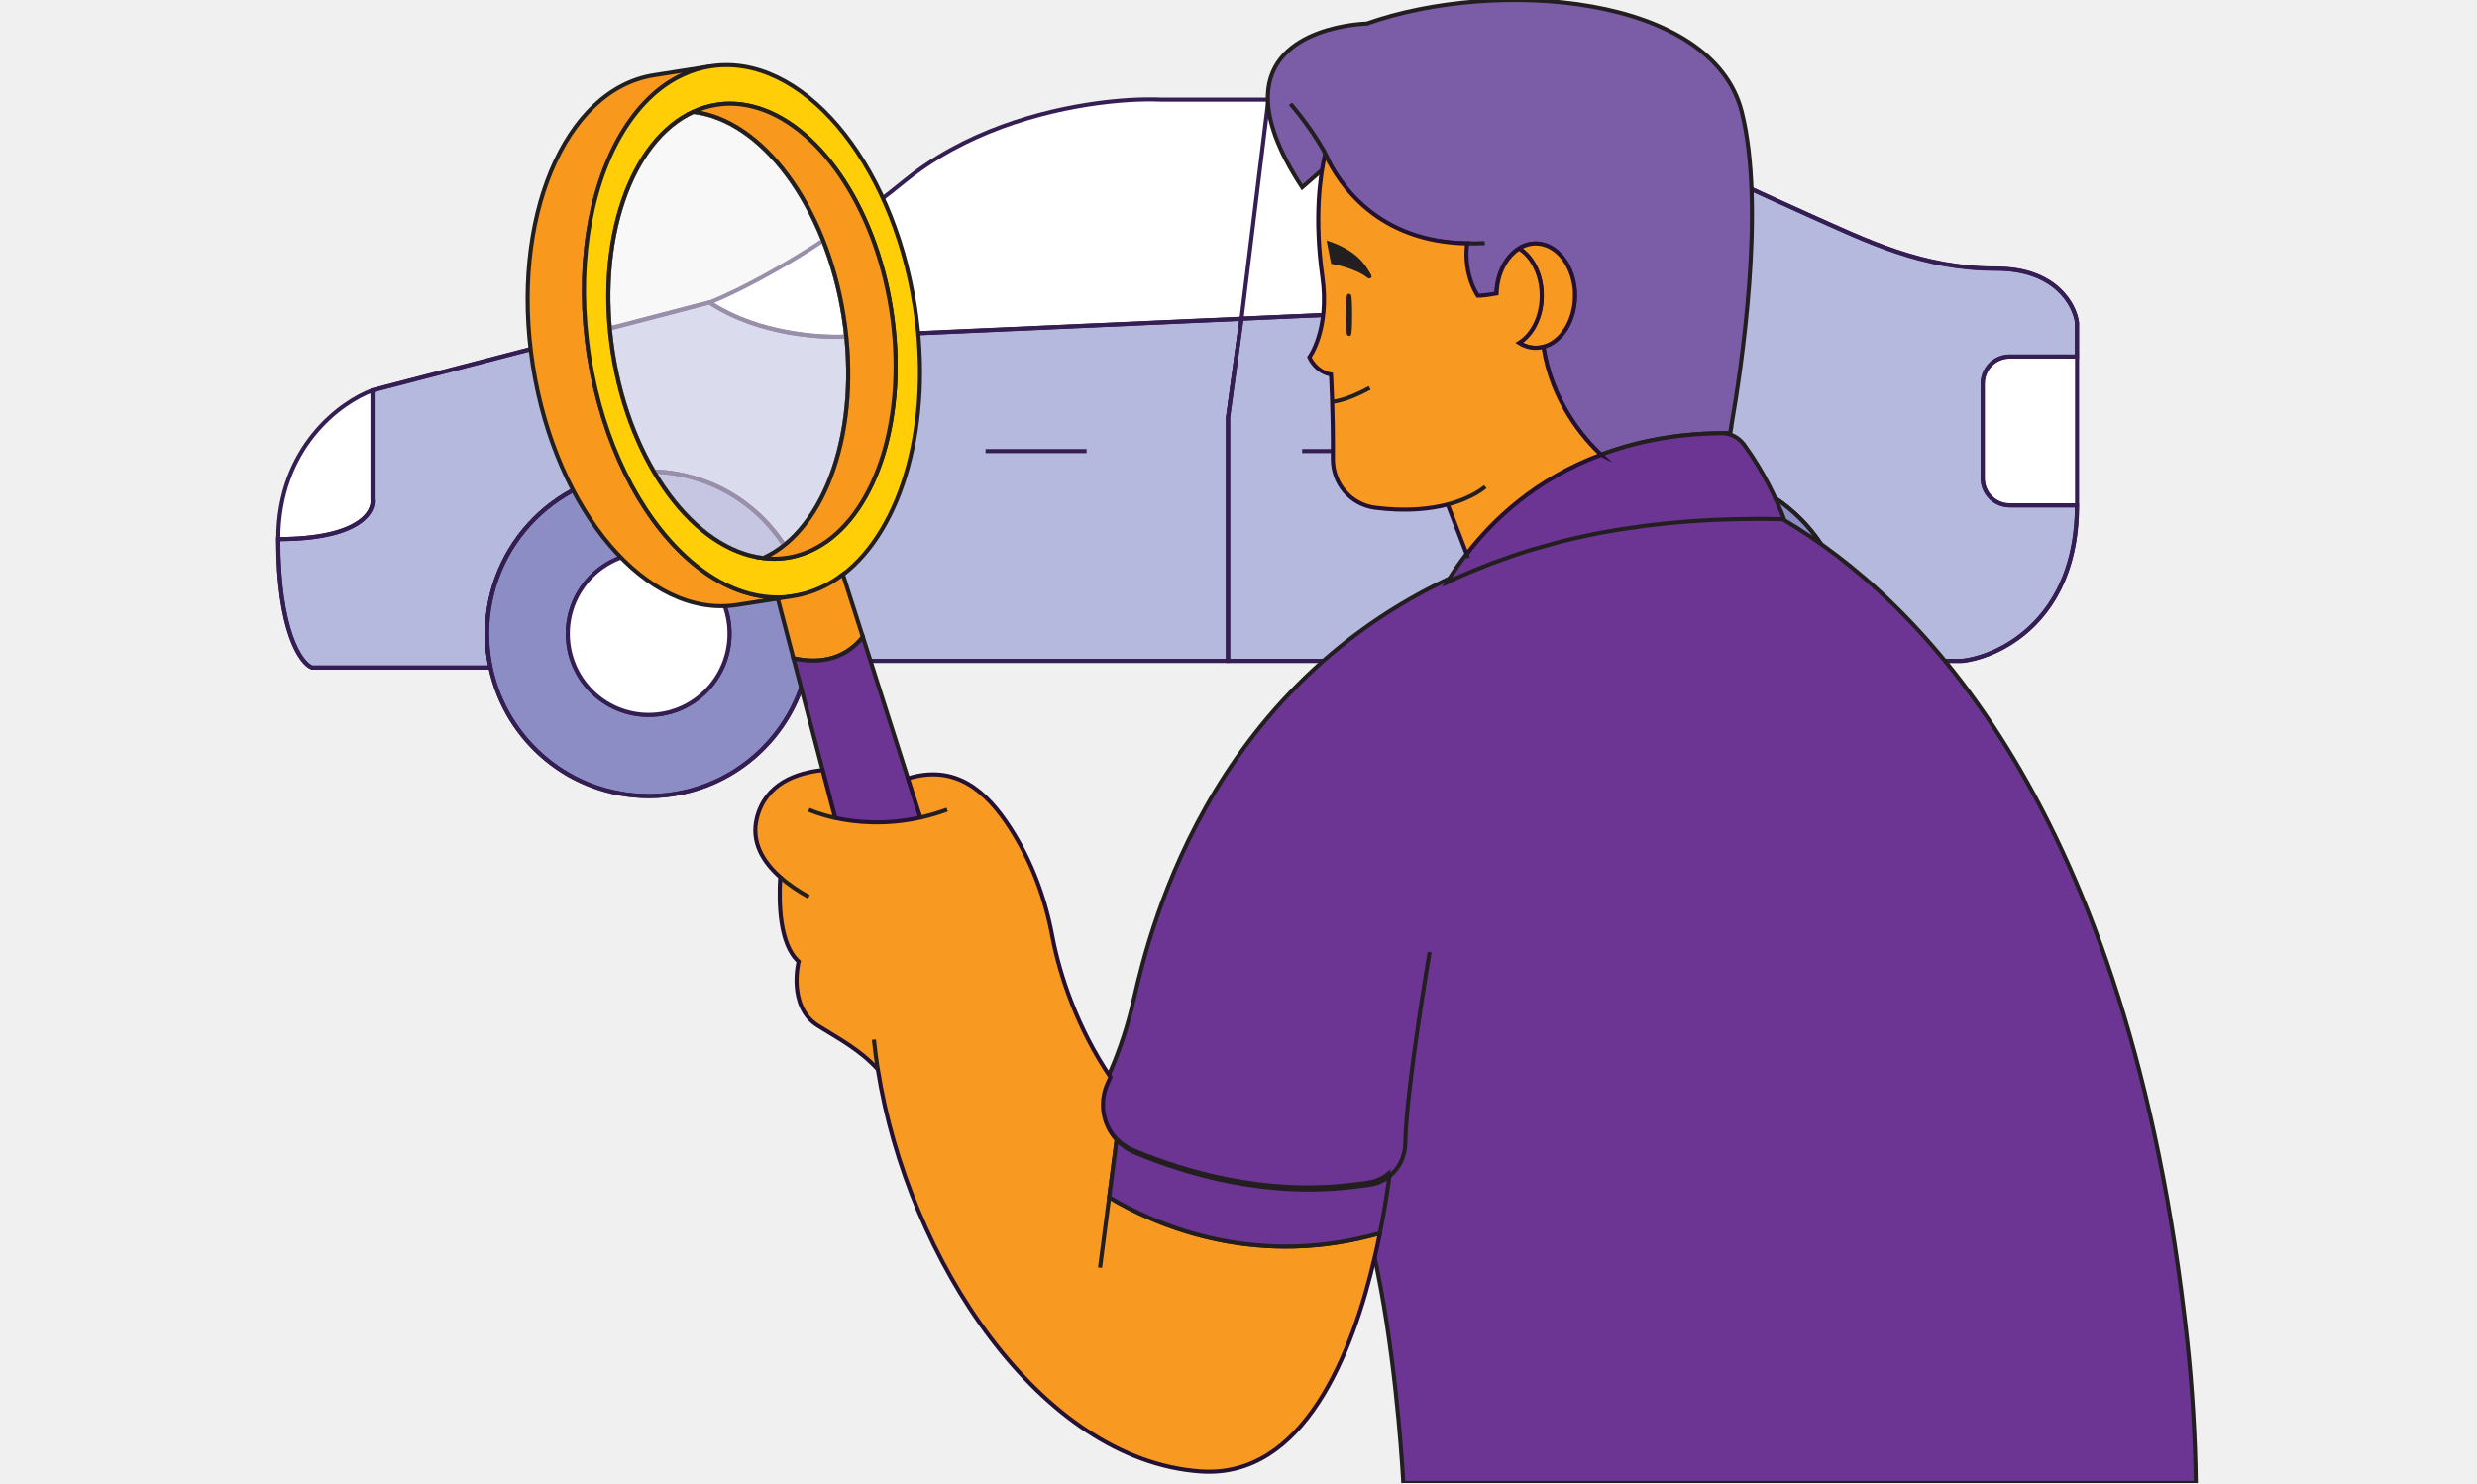
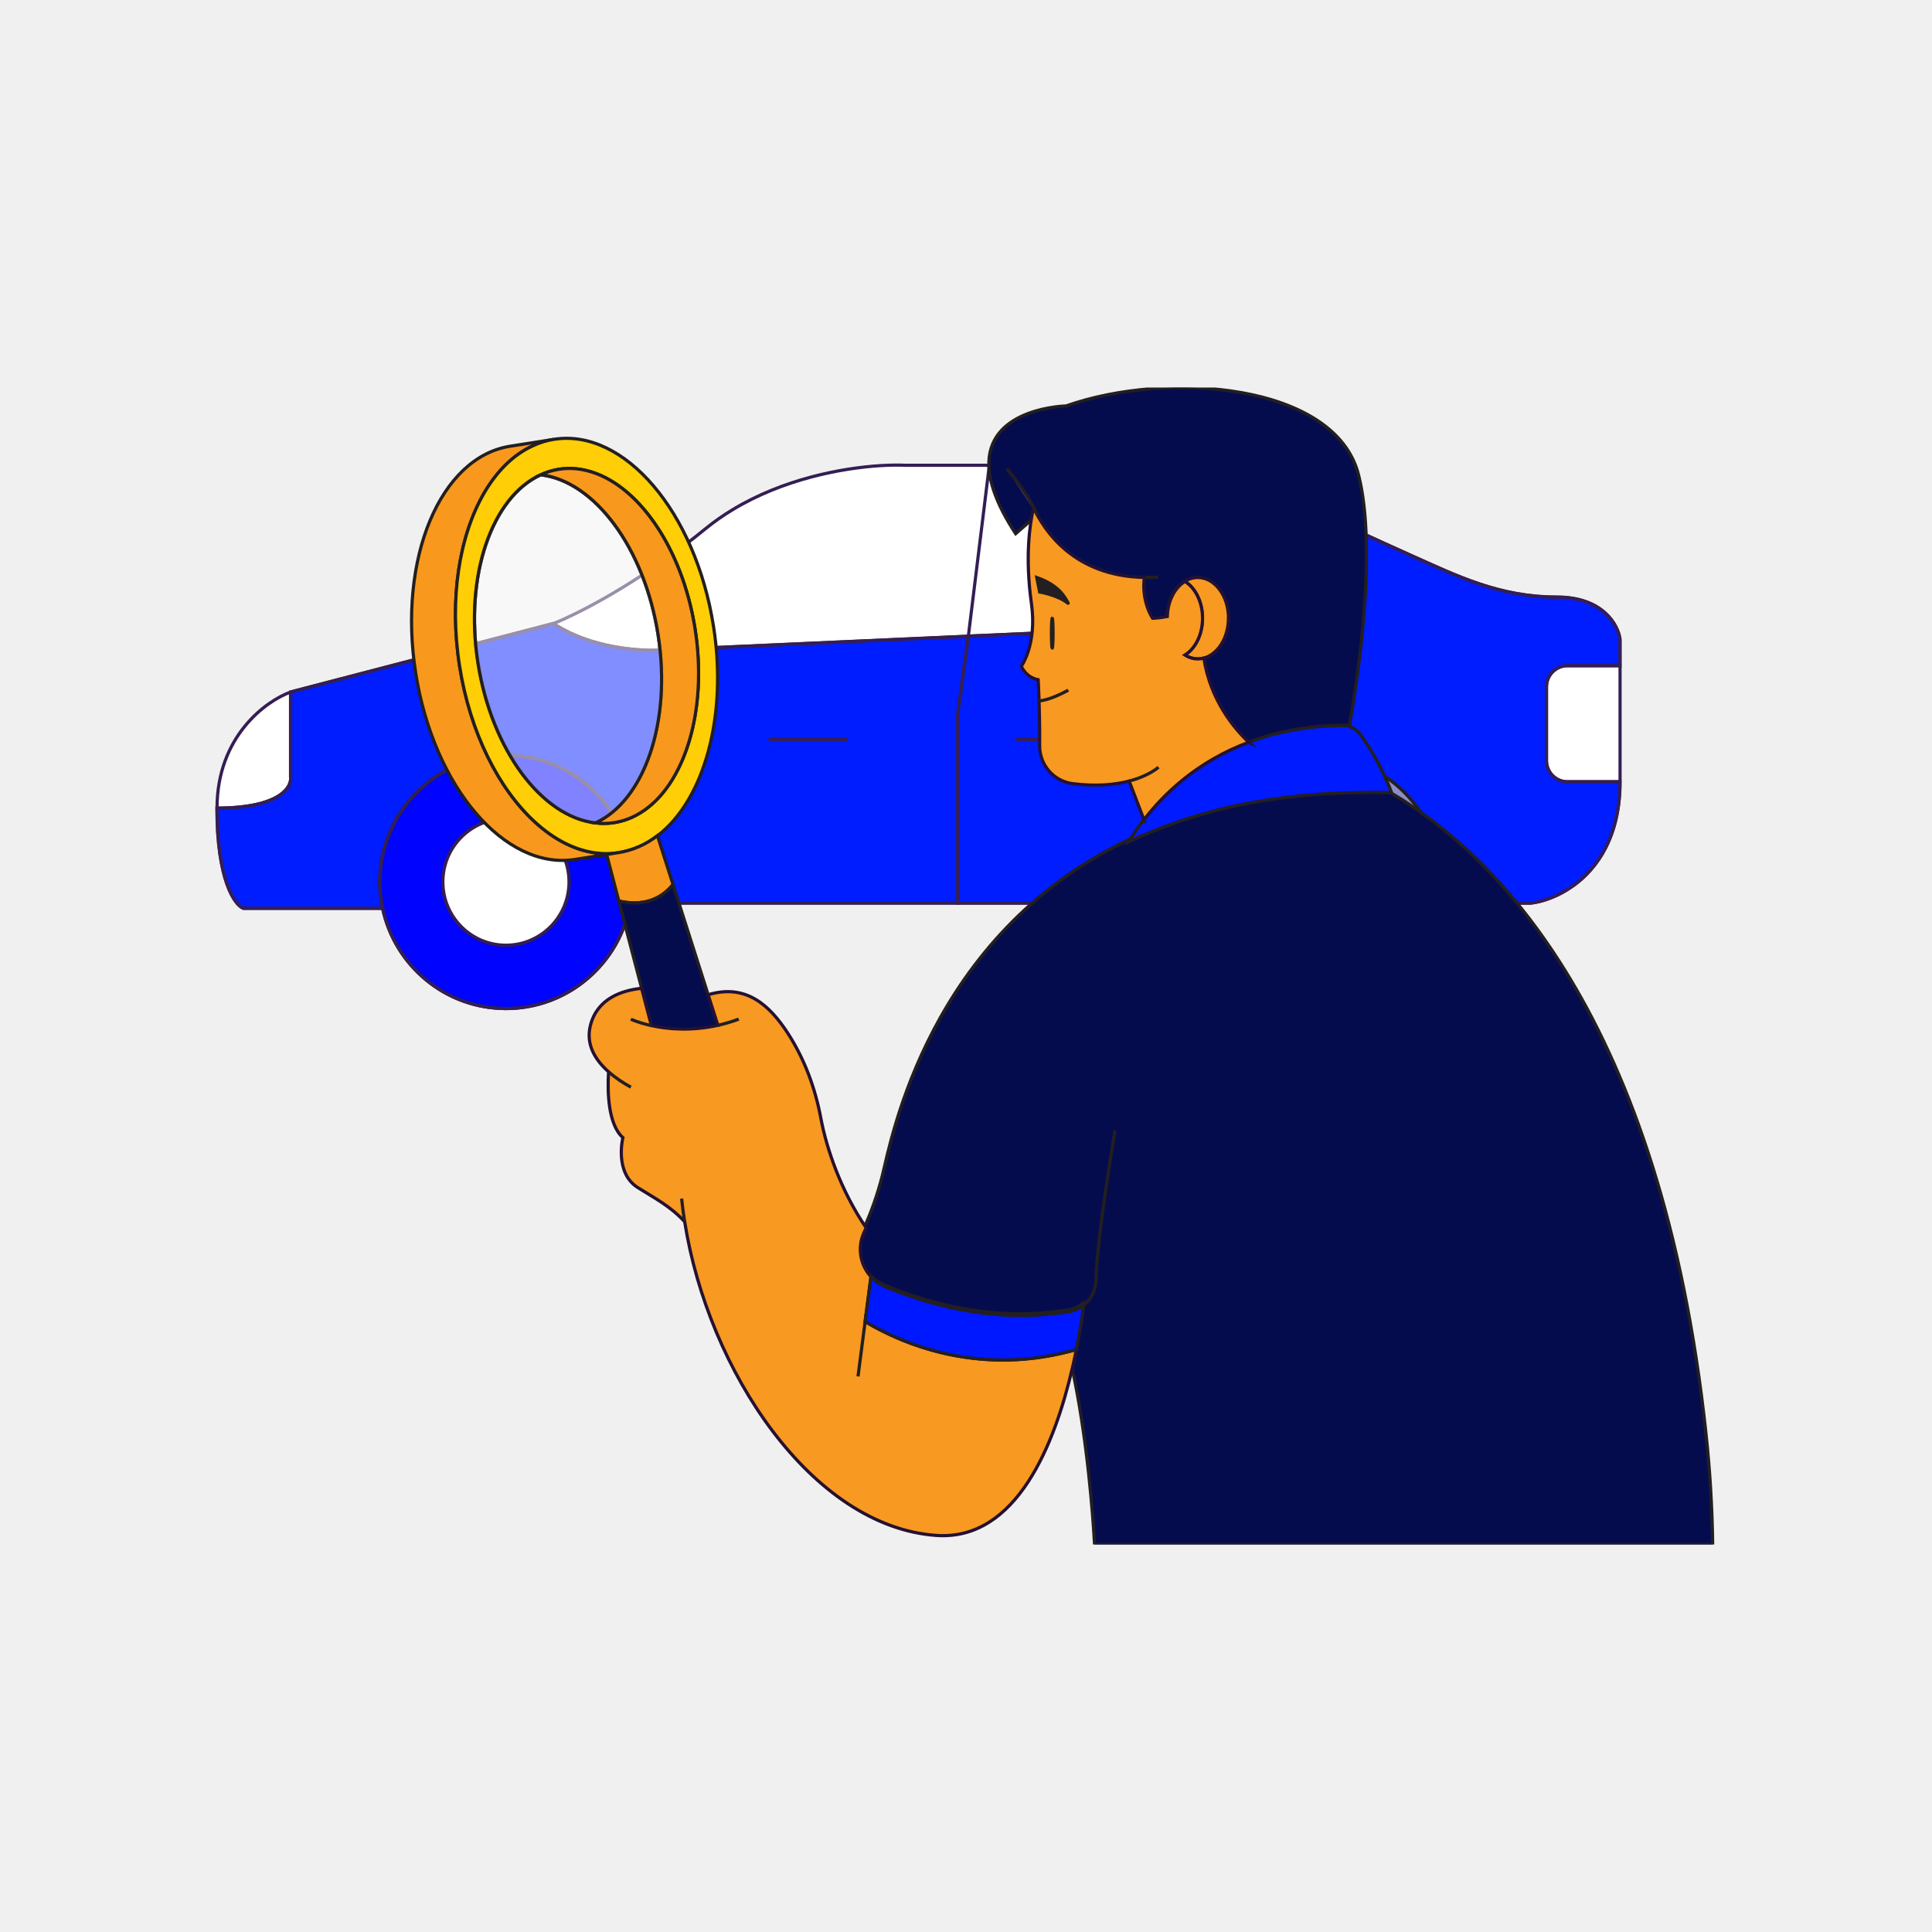
- <svg xmlns="http://www.w3.org/2000/svg" width="334" height="200" fill="none" viewBox="0 0 334 200">
-   <g clip-path="url(#a)">
-     <path fill="#fff" d="m171.041 13.412-3.63 29.56 36.594-1.645a33.32 33.32 0 0 0 21.496-9.16l8.215-7.818c-2.155-.992-4.443-2.051-6.749-3.12a84.4 84.4 0 0 0-35.441-7.827h-20.475zM95.65 40.776c6.542 4.376 15.447 4.868 19.077 4.556l52.683-2.363 3.63-29.56h-14.539c-6.664-.303-22.895 1.455-34.523 10.946-11.627 9.491-22.404 14.899-26.346 16.42zM50.228 67.227V52.63c-4.235 1.522-12.714 7.666-12.714 20.07 10.9 0 13.017-3.65 12.714-5.474" />
-     <path fill="#B5B9DD" stroke="#341E54" stroke-miterlimit="10" stroke-width=".55" d="m167.41 42.969-1.815 13.31v32.84h-56.616a22 22 0 0 0 .293-3.649c0-8.659-5.01-16.146-12.28-19.7a21.8 21.8 0 0 0-9.529-2.193c-12.034 0-21.799 9.803-21.799 21.893 0 1.57.16 3.092.482 4.557H42.05c-1.513-.605-4.547-4.925-4.547-17.328 10.909 0 13.026-3.649 12.724-5.473V52.62l45.414-11.845c.548.36 1.105.7 1.692 1.012 6.314 3.44 14.066 3.828 17.384 3.554l52.693-2.363z" />
-     <path fill="#fff" d="M270.969 48.074c-2.004 0-3.63 1.636-3.63 3.65v12.77c0 2.014 1.626 3.65 3.63 3.65h9.085v-20.07z" />
-     <path fill="#8C8DC5" fill-rule="evenodd" stroke="#231F20" stroke-miterlimit="10" stroke-width=".55" d="M87.471 107.366c10.805 0 19.767-7.894 21.497-18.245.198-1.182.302-2.401.302-3.65 0-12.09-9.765-21.893-21.799-21.893-12.043 0-21.8 9.803-21.8 21.894 0 1.56.162 3.091.473 4.556 2.09 9.898 10.843 17.328 21.327 17.328zm10.9-21.894c0-6.05-4.878-10.947-10.9-10.947s-10.9 4.897-10.9 10.947 4.878 10.947 10.9 10.947 10.9-4.897 10.9-10.947Z" clip-rule="evenodd" />
-     <path fill="#fff" d="M87.472 74.523c6.022 0 10.9 4.897 10.9 10.947s-4.878 10.947-10.9 10.947-10.9-4.897-10.9-10.947 4.878-10.947 10.9-10.947" />
-     <path fill="#B5B9DD" stroke="#341E54" stroke-miterlimit="10" stroke-width=".55" d="M248.869 89.12h15.74c5.152-.605 15.447-5.653 15.447-20.977h-9.085c-2.004 0-3.63-1.635-3.63-3.649V51.723c0-2.014 1.626-3.65 3.63-3.65h9.085v-4.565c-.303-2.43-2.912-7.298-10.9-7.298-9.992 0-17.261-3.65-25.439-7.298-2.231-.993-5.851-2.647-10.001-4.556l-8.215 7.817a33.32 33.32 0 0 1-21.497 9.16l-36.593 1.645-1.815 13.31V89.13h40.271a22 22 0 0 1-.303-3.649c0-12.09 9.765-21.894 21.799-21.894 12.044 0 21.8 9.804 21.8 21.894a22 22 0 0 1-.303 3.65z" />
-     <path stroke="#341E54" stroke-miterlimit="10" stroke-width=".55" d="M189.207 60.835h-13.623m-29.068 0h-13.623m34.514-17.867-1.815 13.31V89.12m1.815-46.15 3.63-29.561m-3.63 29.56 36.594-1.635a33.37 33.37 0 0 0 21.497-9.16l8.224-7.818c-2.146-.993-4.443-2.042-6.75-3.12a84.4 84.4 0 0 0-35.449-7.827h-20.476m34.826 75.711H163.39m.359 0h-54.763c.199-1.182.293-2.401.293-3.649 0-8.66-5.01-16.146-12.28-19.7a21.64 21.64 0 0 0-9.528-2.194c-12.034 0-21.8 9.803-21.8 21.894 0 1.56.161 3.091.482 4.557 2.08 9.906 10.843 17.327 21.318 17.327 6.305 0 11.977-2.684 15.947-6.967a21.74 21.74 0 0 0 5.559-11.268m-71.458-16.42c0 12.412 3.035 16.722 4.548 17.328h24.096m-15.92-37.398v14.606c.294 1.815-1.814 5.473-12.724 5.473 0-12.412 8.49-18.547 12.725-20.07m45.413-11.844c.548.36 1.106.7 1.692 1.012 6.315 3.44 14.067 3.828 17.385 3.554l52.692-2.364M50.244 52.649l45.413-11.845a45 45 0 0 0 1.806-.765c4.868-2.193 14.378-7.364 24.531-15.655a40 40 0 0 1 4.632-3.252c8.782-5.331 18.935-7.222 25.618-7.638 1.664-.095 3.11-.114 4.273-.057h14.53m109.015 34.665v-4.556m-46.331-19.153a924 924 0 0 0 10.002 4.557c8.177 3.649 15.447 7.298 25.439 7.298 7.988 0 10.587 4.859 10.899 7.288m-31.186 45.603h15.74c1.975-.227 4.717-1.116 7.335-2.997 4.207-3.006 8.111-8.546 8.111-17.99M248.885 89.13a22 22 0 0 0 .293-3.65c0-3.771-.945-7.307-2.618-10.398a21.7 21.7 0 0 0-4.935-6.164 21.4 21.4 0 0 0-6.57-3.923 21.6 21.6 0 0 0-7.686-1.399c-2.429 0-4.783.407-6.967 1.154a21.87 21.87 0 0 0-14.822 20.74c0 1.248.094 2.467.293 3.649 1.73 10.36 10.701 18.245 21.496 18.245 10.805 0 19.777-7.884 21.507-18.245M87.461 74.523c-6.022 0-10.9 4.897-10.9 10.938 0 6.05 4.878 10.947 10.9 10.947 6.031 0 10.91-4.897 10.91-10.947s-4.879-10.938-10.91-10.938Zm192.61-26.431v20.07h-9.084c-2.004 0-3.63-1.636-3.63-3.65V51.741c0-2.014 1.626-3.65 3.63-3.65z" />
-     <path fill="#8C8DC5" fill-rule="evenodd" stroke="#231F20" stroke-miterlimit="10" stroke-width=".55" d="M227.363 107.358c10.805 0 19.766-7.894 21.496-18.245a22 22 0 0 0 .303-3.649c0-12.09-9.765-21.894-21.799-21.894-12.044 0-21.8 9.803-21.8 21.894 0 1.248.104 2.458.303 3.649 1.73 10.351 10.701 18.245 21.497 18.245Zm10.899-21.894c0-6.05-4.878-10.947-10.899-10.947-6.022 0-10.9 4.897-10.9 10.947s4.878 10.947 10.9 10.947c6.021 0 10.899-4.897 10.899-10.947Z" clip-rule="evenodd" />
-     <path fill="#6C3593" stroke="#231F20" stroke-miterlimit="10" stroke-width=".55" d="M296.085 200h-106.86c-.265-4.67-1.239-18.585-3.989-30.988.236-1.03.453-2.032.642-3.015.596-2.94 1.002-5.596 1.286-7.676a5.3 5.3 0 0 1-2.543 1.144c-.614.094-1.257.198-1.938.255-12.015 1.598-23.075-1.749-29.834-4.575a6.997 6.997 0 0 1-3.678-9.369c.123-.264.237-.538.369-.822 1.068-2.458 2.184-5.464 3.016-8.811 1.559-6.267 7.95-41.405 42.407-57.91.567-.265 1.144-.54 1.72-.794.303-.142.615-.284.927-.407.019-.01.028-.01.057-.019.51-.227 1.011-.444 1.531-.642.596-.237 1.182-.473 1.787-.71.066-.018.123-.047.179-.066.435-.16.87-.321 1.314-.472.482-.18.983-.36 1.484-.53.596-.198 1.192-.387 1.797-.586.472-.151.954-.293 1.446-.416.529-.16 1.068-.312 1.607-.453.066-.02.142-.048.208-.057.066-.02.132-.029.198-.057.558-.16 1.135-.302 1.702-.444.728-.17 1.475-.36 2.231-.52.066-.01.142-.029.208-.047.151-.029.321-.076.482-.104.69-.152 1.39-.294 2.099-.416.246-.048.51-.085.775-.133.085-.019.161-.028.246-.047.482-.094.983-.18 1.474-.255h.019c.36-.066.709-.123 1.078-.16.567-.096 1.153-.171 1.73-.247.255-.047.52-.075.775-.104.095-.01.18-.019.284-.028.51-.066 1.011-.123 1.522-.17.387-.047.775-.085 1.172-.123.397-.047.794-.076 1.191-.104a85 85 0 0 1 2.751-.208c.076-.01.151-.01.227-.01l1.437-.085c.482-.019.973-.028 1.455-.056a78 78 0 0 1 2.997-.076h.057c1.531-.028 3.091-.019 4.689.01.255.15.529.302.794.463 17.734 10.474 46.529 38.37 54.318 110.697a206 206 0 0 1 1.154 19.134z" />
-     <path stroke="#231F20" stroke-miterlimit="10" stroke-width=".55" d="M102.938 75.262c-9.236-1.06-17.933-12.545-20.305-27.651-2.364-15.097 2.4-28.69 10.852-32.529 9.217 1.059 17.923 12.554 20.287 27.65 2.363 15.088-2.392 28.673-10.834 32.53Z" />
-     <path fill="#F8991D" stroke="#231F20" stroke-miterlimit="10" stroke-width=".55" d="m104.877 80.728-5.483.85c-12.12 1.9-24.446-12.544-27.537-32.273C68.765 29.576 76.082 12.04 88.2 10.14l7.6-1.19a13.4 13.4 0 0 0-3.705 1.134c-3.384 1.54-6.258 4.443-8.47 8.28-4.216 7.346-5.994 18.17-4.178 29.75 1.815 11.561 6.806 21.317 13.064 27.027 3.27 2.987 6.882 4.868 10.569 5.322a14 14 0 0 0 1.758.114l.047.16z" />
-     <path stroke="#231F20" stroke-miterlimit="10" stroke-width=".55" d="M102.938 75.262c-9.236-1.06-17.933-12.545-20.305-27.651-2.364-15.097 2.4-28.69 10.852-32.529 9.217 1.059 17.923 12.554 20.287 27.65 2.363 15.088-2.392 28.673-10.834 32.53Z" />
-     <path stroke="#231F20" stroke-miterlimit="10" stroke-width=".55" d="M102.938 75.262c-9.236-1.06-17.933-12.545-20.305-27.651-2.364-15.097 2.4-28.69 10.852-32.529 9.217 1.059 17.923 12.554 20.287 27.65 2.363 15.088-2.392 28.673-10.834 32.53Z" />
-     <path fill="#FFCE06" stroke="#231F20" stroke-miterlimit="10" stroke-width=".55" d="M123.338 41.228C120.247 21.499 107.92 7.045 95.801 8.945a13.4 13.4 0 0 0-3.706 1.135c-3.384 1.54-6.258 4.443-8.47 8.28-4.216 7.346-5.993 18.17-4.178 29.75 1.815 11.561 6.806 21.317 13.064 27.027 3.271 2.987 6.882 4.868 10.569 5.322.577.076 1.172.114 1.758.114.719 0 1.437-.057 2.165-.17 2.43-.388 4.67-1.39 6.665-2.922 7.969-6.097 12.147-20.466 9.68-36.234zm-12.601 32.264a12.1 12.1 0 0 1-4.556 1.72c-1.087.17-2.175.19-3.252.048-9.236-1.059-17.933-12.545-20.306-27.651-2.363-15.097 2.401-28.69 10.852-32.529a11.9 11.9 0 0 1 3.13-.954c1.635-.265 3.28-.161 4.887.245 8.602 2.137 16.439 13.15 18.67 27.358 2.231 14.218-1.872 27.112-9.415 31.763z" />
-     <path fill="#F8991D" stroke="#231F20" stroke-miterlimit="10" stroke-width=".55" d="M110.737 73.495a12.1 12.1 0 0 1-4.556 1.72c-1.087.17-2.174.19-3.252.047 8.451-3.856 13.206-17.44 10.833-32.528-2.363-15.097-11.069-26.583-20.286-27.651a11.9 11.9 0 0 1 3.129-.955c1.635-.264 3.28-.16 4.887.246 8.602 2.136 16.439 13.15 18.67 27.358 2.231 14.217-1.872 27.112-9.415 31.763z" />
-     <path fill="#fff" stroke="#231F20" stroke-miterlimit="10" stroke-width=".55" d="M102.938 75.262c-9.236-1.06-17.933-12.545-20.305-27.651-2.364-15.097 2.4-28.69 10.852-32.529 9.217 1.059 17.923 12.554 20.287 27.65 2.363 15.088-2.392 28.673-10.834 32.53Z" opacity=".5" />
-     <path fill="#F8991D" stroke="#231F20" stroke-miterlimit="10" stroke-width=".55" d="M116.351 85.907c-2.779 3.431-6.522 3.516-9.368 2.864l-2.108-8.054 2.118-.331c2.429-.388 4.669-1.39 6.664-2.921z" />
-     <path fill="#6C3593" stroke="#231F20" stroke-miterlimit="10" stroke-width=".55" d="M132.546 136.737c-.539 3.554-3.725 6.163-7.374 5.936a7 7 0 0 1-4.66-2.193l-1.702-6.494-11.826-45.206c2.855.643 6.589.567 9.369-2.864l14.293 44.875 1.891 5.955z" />
-     <path fill="#F89921" stroke="#251132" stroke-miterlimit="10" stroke-width=".55" d="M186.071 166.304a85 85 0 0 1-.643 3.015c-3.034 13.235-9.651 30.062-23.51 29.126-21.563-1.475-39.505-28.53-43.551-54.234-2.496-2.713-5.247-4.102-8.101-5.898-4.103-2.6-2.581-8.641-2.581-8.641-2.562-2.287-2.694-7.865-2.477-11.381-2.325-2.061-3.97-4.736-3.138-8.026 1.172-4.594 5.331-6.041 8.848-6.41l1.692 6.448c2.704.595 6.75 1.002 11.495-.048l-1.683-5.284c6.438-1.957 10.579 1.692 13.821 6.721 2.855 4.434 4.698 9.435 5.663 14.624.992 5.256 3.422 12.46 7.827 18.945-.132.283-.246.548-.369.822a6.98 6.98 0 0 0 1.21 7.638l-1.011 7.752c5.851 3.507 18.868 9.406 35.241 5.18.416-.104.842-.217 1.267-.34z" />
-     <path stroke="#231F20" stroke-miterlimit="10" stroke-width=".55" d="M187.357 158.622c1.296-1.03 2.099-2.646 2.137-4.414v-.057c.123-7.355 3.28-25.751 3.28-25.751M149.561 161.469l-1.229 9.481M118.358 144.206a73 73 0 0 1-.52-3.999M109.064 120.951c-1.305-.719-2.676-1.607-3.867-2.676M127.715 109.189a30 30 0 0 1-3.62 1.069M112.608 110.305c-2.24-.491-3.545-1.106-3.545-1.106" />
-     <path fill="#6C3593" stroke="#231F20" stroke-miterlimit="10" stroke-width=".55" d="M187.357 158.623c-.284 2.079-.69 4.736-1.286 7.676-.435.132-.851.236-1.267.34-16.373 4.226-29.39-1.673-35.242-5.18l1.012-7.752a6.85 6.85 0 0 0 2.467 1.73c6.75 2.836 17.81 6.173 29.835 4.575.68-.066 1.323-.16 1.938-.255a5.3 5.3 0 0 0 2.543-1.144z" />
-     <path fill="#7A5DA6" stroke="#231F20" stroke-miterlimit="10" stroke-width=".55" d="M233.43 57.707c-.047.246-.085.482-.123.7-.397 0-.794 0-1.191.01-6.296.075-11.674 1.18-16.24 2.91-2.411-2.268-6.637-7.184-7.78-14.548 2.42-.643 4.263-3.488 4.263-6.9 0-3.886-2.382-7.034-5.303-7.034-.794 0-1.56.236-2.241.671-1.749 1.069-2.968 3.375-3.044 6.06.237 1.295-3.393 3.724-3.961 2.893-.954-1.38-.983-7.743 0-9.643-12.081-.236-16.609-6.702-18.509-10.805l-3.715 3.243c-1.692-2.581-2.855-4.86-3.592-6.873a19.5 19.5 0 0 1-.738-2.505 12.6 12.6 0 0 1-.302-2.978c.255-9.472 13.338-9.727 13.338-9.727 17.46-6.183 46.567-3.933 50.566 11.901 3.233 12.762-.048 34.628-1.447 42.625z" />
-     <path fill="#6C3593" stroke="#231F20" stroke-miterlimit="10" stroke-width=".55" d="M240.615 70.026c-.218-.01-.416-.02-.624-.02a111 111 0 0 0-4.689-.009h-.057c-1.011.01-2.004.029-2.996.076-.482.019-.974.028-1.456.057-.482.019-.955.047-1.437.085-.076 0-.151 0-.227.01-.926.056-1.843.122-2.751.207-.397.028-.794.066-1.191.104-.397.028-.785.076-1.172.123-.511.057-1.012.104-1.522.17l-.284.029c-.255.028-.52.066-.775.103-.567.095-1.134.18-1.711.246-.378.047-.737.095-1.106.161h-.019c-.491.076-.992.16-1.475.255-.085.01-.16.02-.245.047-.265.048-.53.086-.776.133-.709.132-1.408.264-2.098.416-.161.028-.331.075-.482.104-.066.01-.142.028-.208.047-.757.16-1.494.34-2.231.52-.586.142-1.144.284-1.702.444-.066.02-.132.029-.198.057a.8.8 0 0 0-.208.057c-.539.142-1.078.293-1.607.453-.482.133-.974.265-1.447.416-.605.199-1.21.388-1.796.587a44 44 0 0 0-1.664.595l-1.2.425-.123.048c-.605.236-1.21.472-1.787.709-.52.208-1.021.416-1.531.642-.019.01-.029.01-.057.02-.312.132-.624.264-.926.406-.586.255-1.154.53-1.721.794a40 40 0 0 1 2.609-3.82c3.583-4.66 9.359-10.133 18.113-13.394 4.566-1.72 9.945-2.836 16.24-2.912h.019c1.22-.028 2.364.577 3.082 1.56 2.609 3.592 4.32 7.232 5.398 10.049z" />
-     <path stroke="#231F20" stroke-miterlimit="10" stroke-width=".55" d="M197.821 32.817c.766.029 1.56.01 2.383-.028" />
-     <path fill="#F89921" stroke="#251132" stroke-miterlimit="10" stroke-width=".55" d="M212.37 39.867c0 3.413-1.843 6.258-4.263 6.901a4.2 4.2 0 0 1-1.031.132 4.14 4.14 0 0 1-2.24-.67c1.796-1.116 3.044-3.546 3.044-6.363s-1.248-5.246-3.044-6.362a4.14 4.14 0 0 1 2.24-.671c2.921 0 5.304 3.148 5.304 7.033z" />
-     <path fill="#F89921" stroke="#251132" stroke-miterlimit="10" stroke-width=".55" d="M215.879 61.32c-8.754 3.261-14.53 8.735-18.113 13.395l-2.562-6.683c-2.354.614-5.577.973-9.765.444-3.299-.416-5.738-3.27-5.71-6.599.048-6.475-.255-11.372-.255-11.372-2.136-.387-2.912-2.325-2.912-2.325s2.751-3.725 1.749-10.853c-1.106-7.921-.331-13.537.369-16.571 1.9 4.103 7.062 11.835 19.152 12.072-.538 4.225 1.428 7.052 1.428 7.052s.955 0 2.543-.303c.075-2.694 1.304-5 3.044-6.06 1.796 1.116 3.044 3.546 3.044 6.363s-1.248 5.246-3.044 6.362c.68.435 1.446.671 2.24.671a4 4 0 0 0 1.03-.132c1.144 7.364 5.36 12.28 7.781 14.548z" />
-     <path stroke="#231F20" stroke-miterlimit="10" stroke-width=".55" d="M200.279 65.629s-1.579 1.484-5.077 2.401M197.972 75.262l-.208-.54M181.909 45.048c.079 0 .142-1.16.142-2.59 0-1.431-.063-2.59-.142-2.59s-.141 1.159-.141 2.59.063 2.59.141 2.59ZM179.605 54.173s1.674 0 5.086-1.863" />
-     <path fill="#231F20" stroke="#231F20" stroke-miterlimit="10" stroke-width=".55" d="M179.726 35.34s3.186.547 4.887 1.946c.038.029.076 0 .057-.037-.463-.68-1.267-2.96-5.436-4.415z" />
-     <path fill="#7A5DA6" d="M174.01 14.004s3.724 4.245 5.303 8.007z" />
-     <path stroke="#231F20" stroke-miterlimit="10" stroke-width=".55" d="M174.01 14.004s3.724 4.245 5.303 8.007" />
+ <svg xmlns="http://www.w3.org/2000/svg" id="SvgjsSvg1522" width="288" height="288" version="1.1">
+   <defs id="SvgjsDefs1523" />
+   <g id="SvgjsG1524">
+     <svg viewBox="0 0 334 200" width="288" height="288">
+       <g clip-path="url(#a)">
+         <path fill="#fff" d="m171.041 13.412-3.63 29.56 36.594-1.645a33.32 33.32 0 0 0 21.496-9.16l8.215-7.818c-2.155-.992-4.443-2.051-6.749-3.12a84.4 84.4 0 0 0-35.441-7.827h-20.475zM95.65 40.776c6.542 4.376 15.447 4.868 19.077 4.556l52.683-2.363 3.63-29.56h-14.539c-6.664-.303-22.895 1.455-34.523 10.946-11.627 9.491-22.404 14.899-26.346 16.42zM50.228 67.227V52.63c-4.235 1.522-12.714 7.666-12.714 20.07 10.9 0 13.017-3.65 12.714-5.474" class="svgShape colorffffff-1 selectable" />
+         <path fill="#001dff" stroke="#341E54" stroke-miterlimit="10" stroke-width=".55" d="m167.41 42.969-1.815 13.31v32.84h-56.616a22 22 0 0 0 .293-3.649c0-8.659-5.01-16.146-12.28-19.7a21.8 21.8 0 0 0-9.529-2.193c-12.034 0-21.799 9.803-21.799 21.893 0 1.57.16 3.092.482 4.557H42.05c-1.513-.605-4.547-4.925-4.547-17.328 10.909 0 13.026-3.649 12.724-5.473V52.62l45.414-11.845c.548.36 1.105.7 1.692 1.012 6.314 3.44 14.066 3.828 17.384 3.554l52.693-2.363z" class="svgShape colorb5b9dd-2 svgStroke colorStroke341e54-2 selectable" />
+         <path fill="#fff" d="M270.969 48.074c-2.004 0-3.63 1.636-3.63 3.65v12.77c0 2.014 1.626 3.65 3.63 3.65h9.085v-20.07z" class="svgShape colorffffff-3 selectable" />
+         <path fill="#0004ff" fill-rule="evenodd" stroke="#231F20" stroke-miterlimit="10" stroke-width=".55" d="M87.471 107.366c10.805 0 19.767-7.894 21.497-18.245.198-1.182.302-2.401.302-3.65 0-12.09-9.765-21.893-21.799-21.893-12.043 0-21.8 9.803-21.8 21.894 0 1.56.162 3.091.473 4.556 2.09 9.898 10.843 17.328 21.327 17.328zm10.9-21.894c0-6.05-4.878-10.947-10.9-10.947s-10.9 4.897-10.9 10.947 4.878 10.947 10.9 10.947 10.9-4.897 10.9-10.947Z" clip-rule="evenodd" class="svgShape color8c8dc5-4 svgStroke colorStroke231f20-4 selectable" />
+         <path fill="#fff" d="M87.472 74.523c6.022 0 10.9 4.897 10.9 10.947s-4.878 10.947-10.9 10.947-10.9-4.897-10.9-10.947 4.878-10.947 10.9-10.947" class="svgShape colorffffff-5 selectable" />
+         <path fill="#001dff" stroke="#341E54" stroke-miterlimit="10" stroke-width=".55" d="M248.869 89.12h15.74c5.152-.605 15.447-5.653 15.447-20.977h-9.085c-2.004 0-3.63-1.635-3.63-3.649V51.723c0-2.014 1.626-3.65 3.63-3.65h9.085v-4.565c-.303-2.43-2.912-7.298-10.9-7.298-9.992 0-17.261-3.65-25.439-7.298-2.231-.993-5.851-2.647-10.001-4.556l-8.215 7.817a33.32 33.32 0 0 1-21.497 9.16l-36.593 1.645-1.815 13.31V89.13h40.271a22 22 0 0 1-.303-3.649c0-12.09 9.765-21.894 21.799-21.894 12.044 0 21.8 9.804 21.8 21.894a22 22 0 0 1-.303 3.65z" class="svgShape colorb5b9dd-6 svgStroke colorStroke341e54-6 selectable" />
+         <path stroke="#341E54" stroke-miterlimit="10" stroke-width=".55" d="M189.207 60.835h-13.623m-29.068 0h-13.623m34.514-17.867-1.815 13.31V89.12m1.815-46.15 3.63-29.561m-3.63 29.56 36.594-1.635a33.37 33.37 0 0 0 21.497-9.16l8.224-7.818c-2.146-.993-4.443-2.042-6.75-3.12a84.4 84.4 0 0 0-35.449-7.827h-20.476m34.826 75.711H163.39m.359 0h-54.763c.199-1.182.293-2.401.293-3.649 0-8.66-5.01-16.146-12.28-19.7a21.64 21.64 0 0 0-9.528-2.194c-12.034 0-21.8 9.803-21.8 21.894 0 1.56.161 3.091.482 4.557 2.08 9.906 10.843 17.327 21.318 17.327 6.305 0 11.977-2.684 15.947-6.967a21.74 21.74 0 0 0 5.559-11.268m-71.458-16.42c0 12.412 3.035 16.722 4.548 17.328h24.096m-15.92-37.398v14.606c.294 1.815-1.814 5.473-12.724 5.473 0-12.412 8.49-18.547 12.725-20.07m45.413-11.844c.548.36 1.106.7 1.692 1.012 6.315 3.44 14.067 3.828 17.385 3.554l52.692-2.364M50.244 52.649l45.413-11.845a45 45 0 0 0 1.806-.765c4.868-2.193 14.378-7.364 24.531-15.655a40 40 0 0 1 4.632-3.252c8.782-5.331 18.935-7.222 25.618-7.638 1.664-.095 3.11-.114 4.273-.057h14.53m109.015 34.665v-4.556m-46.331-19.153a924 924 0 0 0 10.002 4.557c8.177 3.649 15.447 7.298 25.439 7.298 7.988 0 10.587 4.859 10.899 7.288m-31.186 45.603h15.74c1.975-.227 4.717-1.116 7.335-2.997 4.207-3.006 8.111-8.546 8.111-17.99M248.885 89.13a22 22 0 0 0 .293-3.65c0-3.771-.945-7.307-2.618-10.398a21.7 21.7 0 0 0-4.935-6.164 21.4 21.4 0 0 0-6.57-3.923 21.6 21.6 0 0 0-7.686-1.399c-2.429 0-4.783.407-6.967 1.154a21.87 21.87 0 0 0-14.822 20.74c0 1.248.094 2.467.293 3.649 1.73 10.36 10.701 18.245 21.496 18.245 10.805 0 19.777-7.884 21.507-18.245M87.461 74.523c-6.022 0-10.9 4.897-10.9 10.938 0 6.05 4.878 10.947 10.9 10.947 6.031 0 10.91-4.897 10.91-10.947s-4.879-10.938-10.91-10.938Zm192.61-26.431v20.07h-9.084c-2.004 0-3.63-1.636-3.63-3.65V51.741c0-2.014 1.626-3.65 3.63-3.65z" fill="none" class="svgStroke colorStroke341e54-7 selectable" />
+         <path fill="#8C8DC5" fill-rule="evenodd" stroke="#231F20" stroke-miterlimit="10" stroke-width=".55" d="M227.363 107.358c10.805 0 19.766-7.894 21.496-18.245a22 22 0 0 0 .303-3.649c0-12.09-9.765-21.894-21.799-21.894-12.044 0-21.8 9.803-21.8 21.894 0 1.248.104 2.458.303 3.649 1.73 10.351 10.701 18.245 21.497 18.245Zm10.899-21.894c0-6.05-4.878-10.947-10.899-10.947-6.022 0-10.9 4.897-10.9 10.947s4.878 10.947 10.9 10.947c6.021 0 10.899-4.897 10.899-10.947Z" clip-rule="evenodd" class="svgShape color8c8dc5-8 svgStroke colorStroke231f20-8 selectable" />
+         <path fill="#050c4e" stroke="#231F20" stroke-miterlimit="10" stroke-width=".55" d="M296.085 200h-106.86c-.265-4.67-1.239-18.585-3.989-30.988.236-1.03.453-2.032.642-3.015.596-2.94 1.002-5.596 1.286-7.676a5.3 5.3 0 0 1-2.543 1.144c-.614.094-1.257.198-1.938.255-12.015 1.598-23.075-1.749-29.834-4.575a6.997 6.997 0 0 1-3.678-9.369c.123-.264.237-.538.369-.822 1.068-2.458 2.184-5.464 3.016-8.811 1.559-6.267 7.95-41.405 42.407-57.91.567-.265 1.144-.54 1.72-.794.303-.142.615-.284.927-.407.019-.01.028-.01.057-.019.51-.227 1.011-.444 1.531-.642.596-.237 1.182-.473 1.787-.71.066-.018.123-.047.179-.066.435-.16.87-.321 1.314-.472.482-.18.983-.36 1.484-.53.596-.198 1.192-.387 1.797-.586.472-.151.954-.293 1.446-.416.529-.16 1.068-.312 1.607-.453.066-.02.142-.048.208-.057.066-.02.132-.029.198-.057.558-.16 1.135-.302 1.702-.444.728-.17 1.475-.36 2.231-.52.066-.01.142-.029.208-.047.151-.029.321-.076.482-.104.69-.152 1.39-.294 2.099-.416.246-.048.51-.085.775-.133.085-.019.161-.028.246-.047.482-.094.983-.18 1.474-.255h.019c.36-.066.709-.123 1.078-.16.567-.096 1.153-.171 1.73-.247.255-.047.52-.075.775-.104.095-.01.18-.019.284-.028.51-.066 1.011-.123 1.522-.17.387-.047.775-.085 1.172-.123.397-.047.794-.076 1.191-.104a85 85 0 0 1 2.751-.208c.076-.01.151-.01.227-.01l1.437-.085c.482-.019.973-.028 1.455-.056a78 78 0 0 1 2.997-.076h.057c1.531-.028 3.091-.019 4.689.01.255.15.529.302.794.463 17.734 10.474 46.529 38.37 54.318 110.697a206 206 0 0 1 1.154 19.134z" class="svgShape color6c3593-9 svgStroke colorStroke231f20-9 selectable" />
+         <path stroke="#231F20" stroke-miterlimit="10" stroke-width=".55" d="M102.938 75.262c-9.236-1.06-17.933-12.545-20.305-27.651-2.364-15.097 2.4-28.69 10.852-32.529 9.217 1.059 17.923 12.554 20.287 27.65 2.363 15.088-2.392 28.673-10.834 32.53Z" fill="none" class="svgStroke colorStroke231f20-10 selectable" />
+         <path fill="#F8991D" stroke="#231F20" stroke-miterlimit="10" stroke-width=".55" d="m104.877 80.728-5.483.85c-12.12 1.9-24.446-12.544-27.537-32.273C68.765 29.576 76.082 12.04 88.2 10.14l7.6-1.19a13.4 13.4 0 0 0-3.705 1.134c-3.384 1.54-6.258 4.443-8.47 8.28-4.216 7.346-5.994 18.17-4.178 29.75 1.815 11.561 6.806 21.317 13.064 27.027 3.27 2.987 6.882 4.868 10.569 5.322a14 14 0 0 0 1.758.114l.047.16z" class="svgShape colorf8991d-11 svgStroke colorStroke231f20-11 selectable" />
+         <path stroke="#231F20" stroke-miterlimit="10" stroke-width=".55" d="M102.938 75.262c-9.236-1.06-17.933-12.545-20.305-27.651-2.364-15.097 2.4-28.69 10.852-32.529 9.217 1.059 17.923 12.554 20.287 27.65 2.363 15.088-2.392 28.673-10.834 32.53Z" fill="none" class="svgStroke colorStroke231f20-12 selectable" />
+         <path stroke="#231F20" stroke-miterlimit="10" stroke-width=".55" d="M102.938 75.262c-9.236-1.06-17.933-12.545-20.305-27.651-2.364-15.097 2.4-28.69 10.852-32.529 9.217 1.059 17.923 12.554 20.287 27.65 2.363 15.088-2.392 28.673-10.834 32.53Z" fill="none" class="svgStroke colorStroke231f20-13 selectable" />
+         <path fill="#FFCE06" stroke="#231F20" stroke-miterlimit="10" stroke-width=".55" d="M123.338 41.228C120.247 21.499 107.92 7.045 95.801 8.945a13.4 13.4 0 0 0-3.706 1.135c-3.384 1.54-6.258 4.443-8.47 8.28-4.216 7.346-5.993 18.17-4.178 29.75 1.815 11.561 6.806 21.317 13.064 27.027 3.271 2.987 6.882 4.868 10.569 5.322.577.076 1.172.114 1.758.114.719 0 1.437-.057 2.165-.17 2.43-.388 4.67-1.39 6.665-2.922 7.969-6.097 12.147-20.466 9.68-36.234zm-12.601 32.264a12.1 12.1 0 0 1-4.556 1.72c-1.087.17-2.175.19-3.252.048-9.236-1.059-17.933-12.545-20.306-27.651-2.363-15.097 2.401-28.69 10.852-32.529a11.9 11.9 0 0 1 3.13-.954c1.635-.265 3.28-.161 4.887.245 8.602 2.137 16.439 13.15 18.67 27.358 2.231 14.218-1.872 27.112-9.415 31.763z" class="svgShape colorffce06-14 svgStroke colorStroke231f20-14 selectable" />
+         <path fill="#F8991D" stroke="#231F20" stroke-miterlimit="10" stroke-width=".55" d="M110.737 73.495a12.1 12.1 0 0 1-4.556 1.72c-1.087.17-2.174.19-3.252.047 8.451-3.856 13.206-17.44 10.833-32.528-2.363-15.097-11.069-26.583-20.286-27.651a11.9 11.9 0 0 1 3.129-.955c1.635-.264 3.28-.16 4.887.246 8.602 2.136 16.439 13.15 18.67 27.358 2.231 14.217-1.872 27.112-9.415 31.763z" class="svgShape colorf8991d-15 svgStroke colorStroke231f20-15 selectable" />
+         <path fill="#fff" stroke="#231F20" stroke-miterlimit="10" stroke-width=".55" d="M102.938 75.262c-9.236-1.06-17.933-12.545-20.305-27.651-2.364-15.097 2.4-28.69 10.852-32.529 9.217 1.059 17.923 12.554 20.287 27.65 2.363 15.088-2.392 28.673-10.834 32.53Z" opacity=".5" class="svgShape colorffffff-16 svgStroke colorStroke231f20-16 selectable" />
+         <path fill="#F8991D" stroke="#231F20" stroke-miterlimit="10" stroke-width=".55" d="M116.351 85.907c-2.779 3.431-6.522 3.516-9.368 2.864l-2.108-8.054 2.118-.331c2.429-.388 4.669-1.39 6.664-2.921z" class="svgShape colorf8991d-17 svgStroke colorStroke231f20-17 selectable" />
+         <path fill="#050c4e" stroke="#231F20" stroke-miterlimit="10" stroke-width=".55" d="M132.546 136.737c-.539 3.554-3.725 6.163-7.374 5.936a7 7 0 0 1-4.66-2.193l-1.702-6.494-11.826-45.206c2.855.643 6.589.567 9.369-2.864l14.293 44.875 1.891 5.955z" class="svgShape color6c3593-18 svgStroke colorStroke231f20-18 selectable" />
+         <path fill="#F89921" stroke="#251132" stroke-miterlimit="10" stroke-width=".55" d="M186.071 166.304a85 85 0 0 1-.643 3.015c-3.034 13.235-9.651 30.062-23.51 29.126-21.563-1.475-39.505-28.53-43.551-54.234-2.496-2.713-5.247-4.102-8.101-5.898-4.103-2.6-2.581-8.641-2.581-8.641-2.562-2.287-2.694-7.865-2.477-11.381-2.325-2.061-3.97-4.736-3.138-8.026 1.172-4.594 5.331-6.041 8.848-6.41l1.692 6.448c2.704.595 6.75 1.002 11.495-.048l-1.683-5.284c6.438-1.957 10.579 1.692 13.821 6.721 2.855 4.434 4.698 9.435 5.663 14.624.992 5.256 3.422 12.46 7.827 18.945-.132.283-.246.548-.369.822a6.98 6.98 0 0 0 1.21 7.638l-1.011 7.752c5.851 3.507 18.868 9.406 35.241 5.18.416-.104.842-.217 1.267-.34z" class="svgShape colorf89921-19 svgStroke colorStroke251132-19 selectable" />
+         <path stroke="#231F20" stroke-miterlimit="10" stroke-width=".55" d="M187.357 158.622c1.296-1.03 2.099-2.646 2.137-4.414v-.057c.123-7.355 3.28-25.751 3.28-25.751M149.561 161.469l-1.229 9.481M118.358 144.206a73 73 0 0 1-.52-3.999M109.064 120.951c-1.305-.719-2.676-1.607-3.867-2.676M127.715 109.189a30 30 0 0 1-3.62 1.069M112.608 110.305c-2.24-.491-3.545-1.106-3.545-1.106" fill="none" class="svgStroke colorStroke231f20-20 selectable" />
+         <path fill="#0018ff" stroke="#231F20" stroke-miterlimit="10" stroke-width=".55" d="M187.357 158.623c-.284 2.079-.69 4.736-1.286 7.676-.435.132-.851.236-1.267.34-16.373 4.226-29.39-1.673-35.242-5.18l1.012-7.752a6.85 6.85 0 0 0 2.467 1.73c6.75 2.836 17.81 6.173 29.835 4.575.68-.066 1.323-.16 1.938-.255a5.3 5.3 0 0 0 2.543-1.144z" class="svgShape color6c3593-21 svgStroke colorStroke231f20-21 selectable" />
+         <path fill="#050c4e" stroke="#231F20" stroke-miterlimit="10" stroke-width=".55" d="M233.43 57.707c-.047.246-.085.482-.123.7-.397 0-.794 0-1.191.01-6.296.075-11.674 1.18-16.24 2.91-2.411-2.268-6.637-7.184-7.78-14.548 2.42-.643 4.263-3.488 4.263-6.9 0-3.886-2.382-7.034-5.303-7.034-.794 0-1.56.236-2.241.671-1.749 1.069-2.968 3.375-3.044 6.06.237 1.295-3.393 3.724-3.961 2.893-.954-1.38-.983-7.743 0-9.643-12.081-.236-16.609-6.702-18.509-10.805l-3.715 3.243c-1.692-2.581-2.855-4.86-3.592-6.873a19.5 19.5 0 0 1-.738-2.505 12.6 12.6 0 0 1-.302-2.978c.255-9.472 13.338-9.727 13.338-9.727 17.46-6.183 46.567-3.933 50.566 11.901 3.233 12.762-.048 34.628-1.447 42.625z" class="svgShape color7a5da6-22 svgStroke colorStroke231f20-22 selectable" />
+         <path fill="#001bff" stroke="#231F20" stroke-miterlimit="10" stroke-width=".55" d="M240.615 70.026c-.218-.01-.416-.02-.624-.02a111 111 0 0 0-4.689-.009h-.057c-1.011.01-2.004.029-2.996.076-.482.019-.974.028-1.456.057-.482.019-.955.047-1.437.085-.076 0-.151 0-.227.01-.926.056-1.843.122-2.751.207-.397.028-.794.066-1.191.104-.397.028-.785.076-1.172.123-.511.057-1.012.104-1.522.17l-.284.029c-.255.028-.52.066-.775.103-.567.095-1.134.18-1.711.246-.378.047-.737.095-1.106.161h-.019c-.491.076-.992.16-1.475.255-.085.01-.16.02-.245.047-.265.048-.53.086-.776.133-.709.132-1.408.264-2.098.416-.161.028-.331.075-.482.104-.066.01-.142.028-.208.047-.757.16-1.494.34-2.231.52-.586.142-1.144.284-1.702.444-.066.02-.132.029-.198.057a.8.8 0 0 0-.208.057c-.539.142-1.078.293-1.607.453-.482.133-.974.265-1.447.416-.605.199-1.21.388-1.796.587a44 44 0 0 0-1.664.595l-1.2.425-.123.048c-.605.236-1.21.472-1.787.709-.52.208-1.021.416-1.531.642-.019.01-.029.01-.057.02-.312.132-.624.264-.926.406-.586.255-1.154.53-1.721.794a40 40 0 0 1 2.609-3.82c3.583-4.66 9.359-10.133 18.113-13.394 4.566-1.72 9.945-2.836 16.24-2.912h.019c1.22-.028 2.364.577 3.082 1.56 2.609 3.592 4.32 7.232 5.398 10.049z" class="svgShape color6c3593-23 svgStroke colorStroke231f20-23 selectable" />
+         <path stroke="#231F20" stroke-miterlimit="10" stroke-width=".55" d="M197.821 32.817c.766.029 1.56.01 2.383-.028" fill="none" class="svgStroke colorStroke231f20-24 selectable" />
+         <path fill="#F89921" stroke="#251132" stroke-miterlimit="10" stroke-width=".55" d="M212.37 39.867c0 3.413-1.843 6.258-4.263 6.901a4.2 4.2 0 0 1-1.031.132 4.14 4.14 0 0 1-2.24-.67c1.796-1.116 3.044-3.546 3.044-6.363s-1.248-5.246-3.044-6.362a4.14 4.14 0 0 1 2.24-.671c2.921 0 5.304 3.148 5.304 7.033z" class="svgShape colorf89921-25 svgStroke colorStroke251132-25 selectable" />
+         <path fill="#F89921" stroke="#251132" stroke-miterlimit="10" stroke-width=".55" d="M215.879 61.32c-8.754 3.261-14.53 8.735-18.113 13.395l-2.562-6.683c-2.354.614-5.577.973-9.765.444-3.299-.416-5.738-3.27-5.71-6.599.048-6.475-.255-11.372-.255-11.372-2.136-.387-2.912-2.325-2.912-2.325s2.751-3.725 1.749-10.853c-1.106-7.921-.331-13.537.369-16.571 1.9 4.103 7.062 11.835 19.152 12.072-.538 4.225 1.428 7.052 1.428 7.052s.955 0 2.543-.303c.075-2.694 1.304-5 3.044-6.06 1.796 1.116 3.044 3.546 3.044 6.363s-1.248 5.246-3.044 6.362c.68.435 1.446.671 2.24.671a4 4 0 0 0 1.03-.132c1.144 7.364 5.36 12.28 7.781 14.548z" class="svgShape colorf89921-26 svgStroke colorStroke251132-26 selectable" />
+         <path stroke="#231F20" stroke-miterlimit="10" stroke-width=".55" d="M200.279 65.629s-1.579 1.484-5.077 2.401M197.972 75.262l-.208-.54M181.909 45.048c.079 0 .142-1.16.142-2.59 0-1.431-.063-2.59-.142-2.59s-.141 1.159-.141 2.59.063 2.59.141 2.59ZM179.605 54.173s1.674 0 5.086-1.863" fill="none" class="svgStroke colorStroke231f20-27 selectable" />
+         <path fill="#231F20" stroke="#231F20" stroke-miterlimit="10" stroke-width=".55" d="M179.726 35.34s3.186.547 4.887 1.946c.038.029.076 0 .057-.037-.463-.68-1.267-2.96-5.436-4.415z" class="svgShape color231f20-28 svgStroke colorStroke231f20-28 selectable" />
+         <path fill="#7A5DA6" d="M174.01 14.004s3.724 4.245 5.303 8.007z" class="svgShape color7a5da6-29 selectable" />
+         <path stroke="#231F20" stroke-miterlimit="10" stroke-width=".55" d="M174.01 14.004s3.724 4.245 5.303 8.007" fill="none" class="svgStroke colorStroke231f20-30 selectable" />
+       </g>
+       <defs>
+         <clipPath id="a">
+           <path fill="#fff" d="M.41 0h333.333v200H.41z" class="svgShape colorffffff-33 selectable" />
+         </clipPath>
+       </defs>
+     </svg>
  </g>
-   <defs>
-     <clipPath id="a">
-       <path fill="#fff" d="M.41 0h333.333v200H.41z" />
-     </clipPath>
-   </defs>
</svg>
